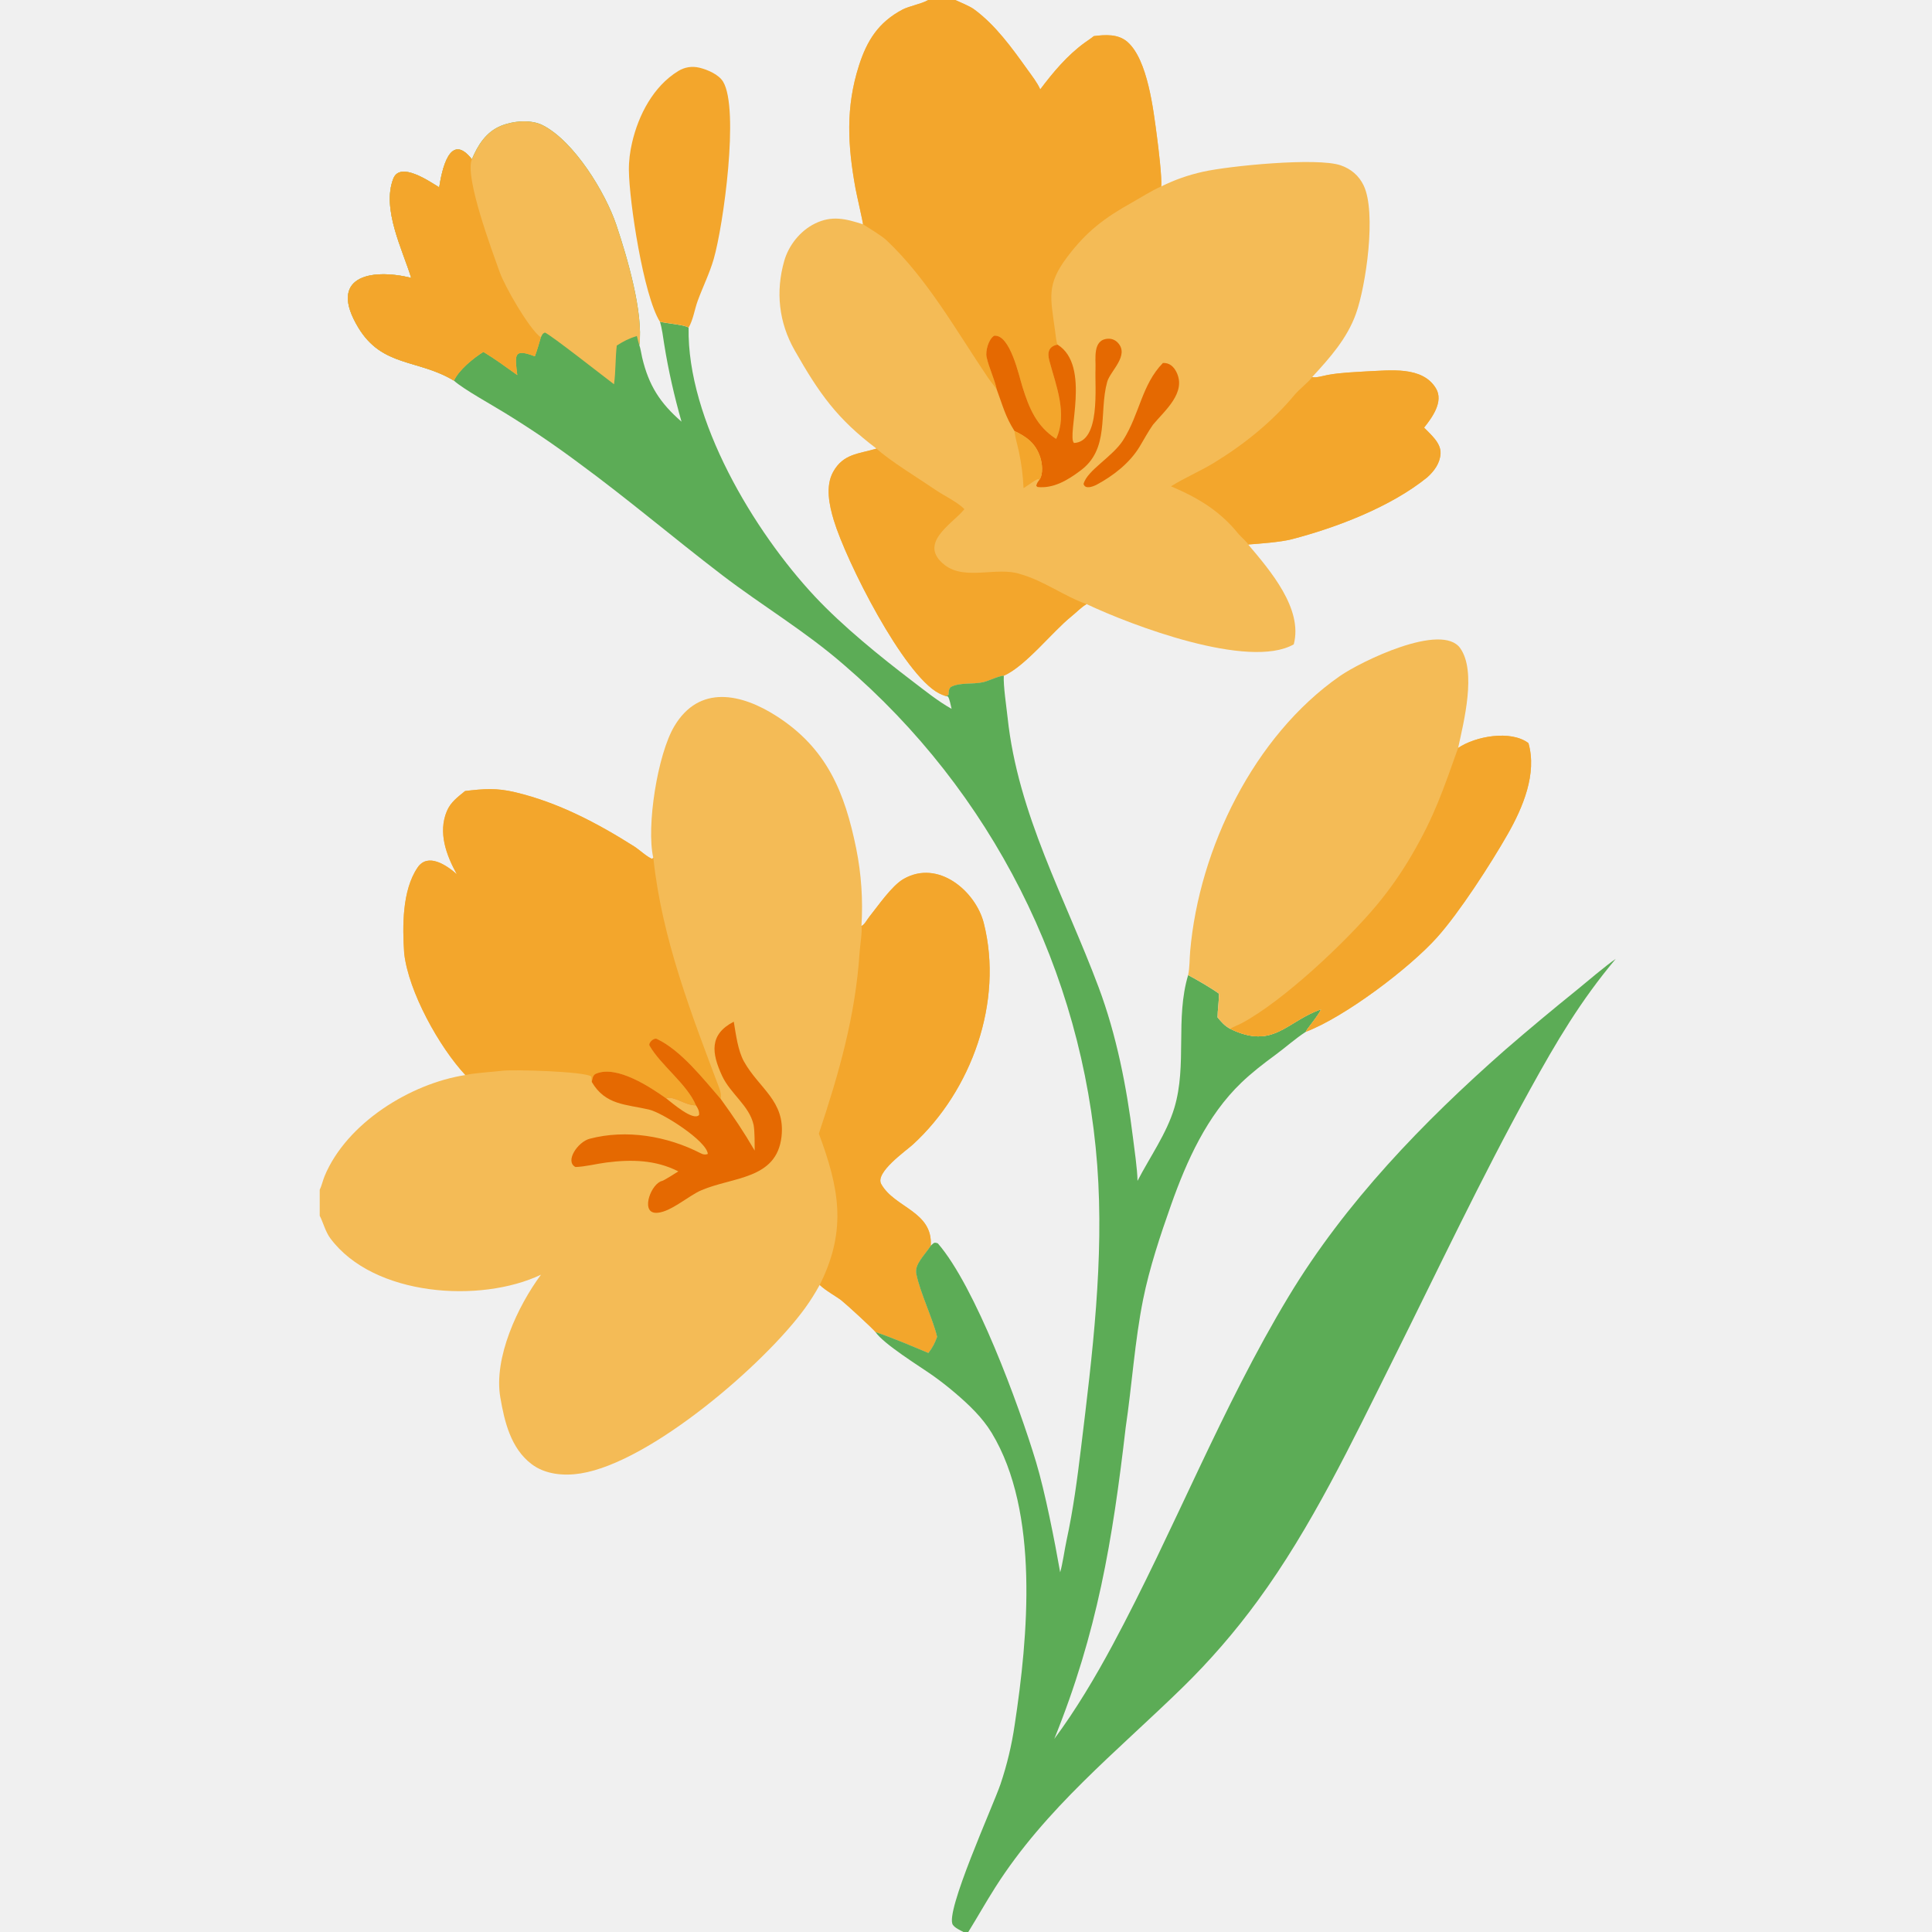
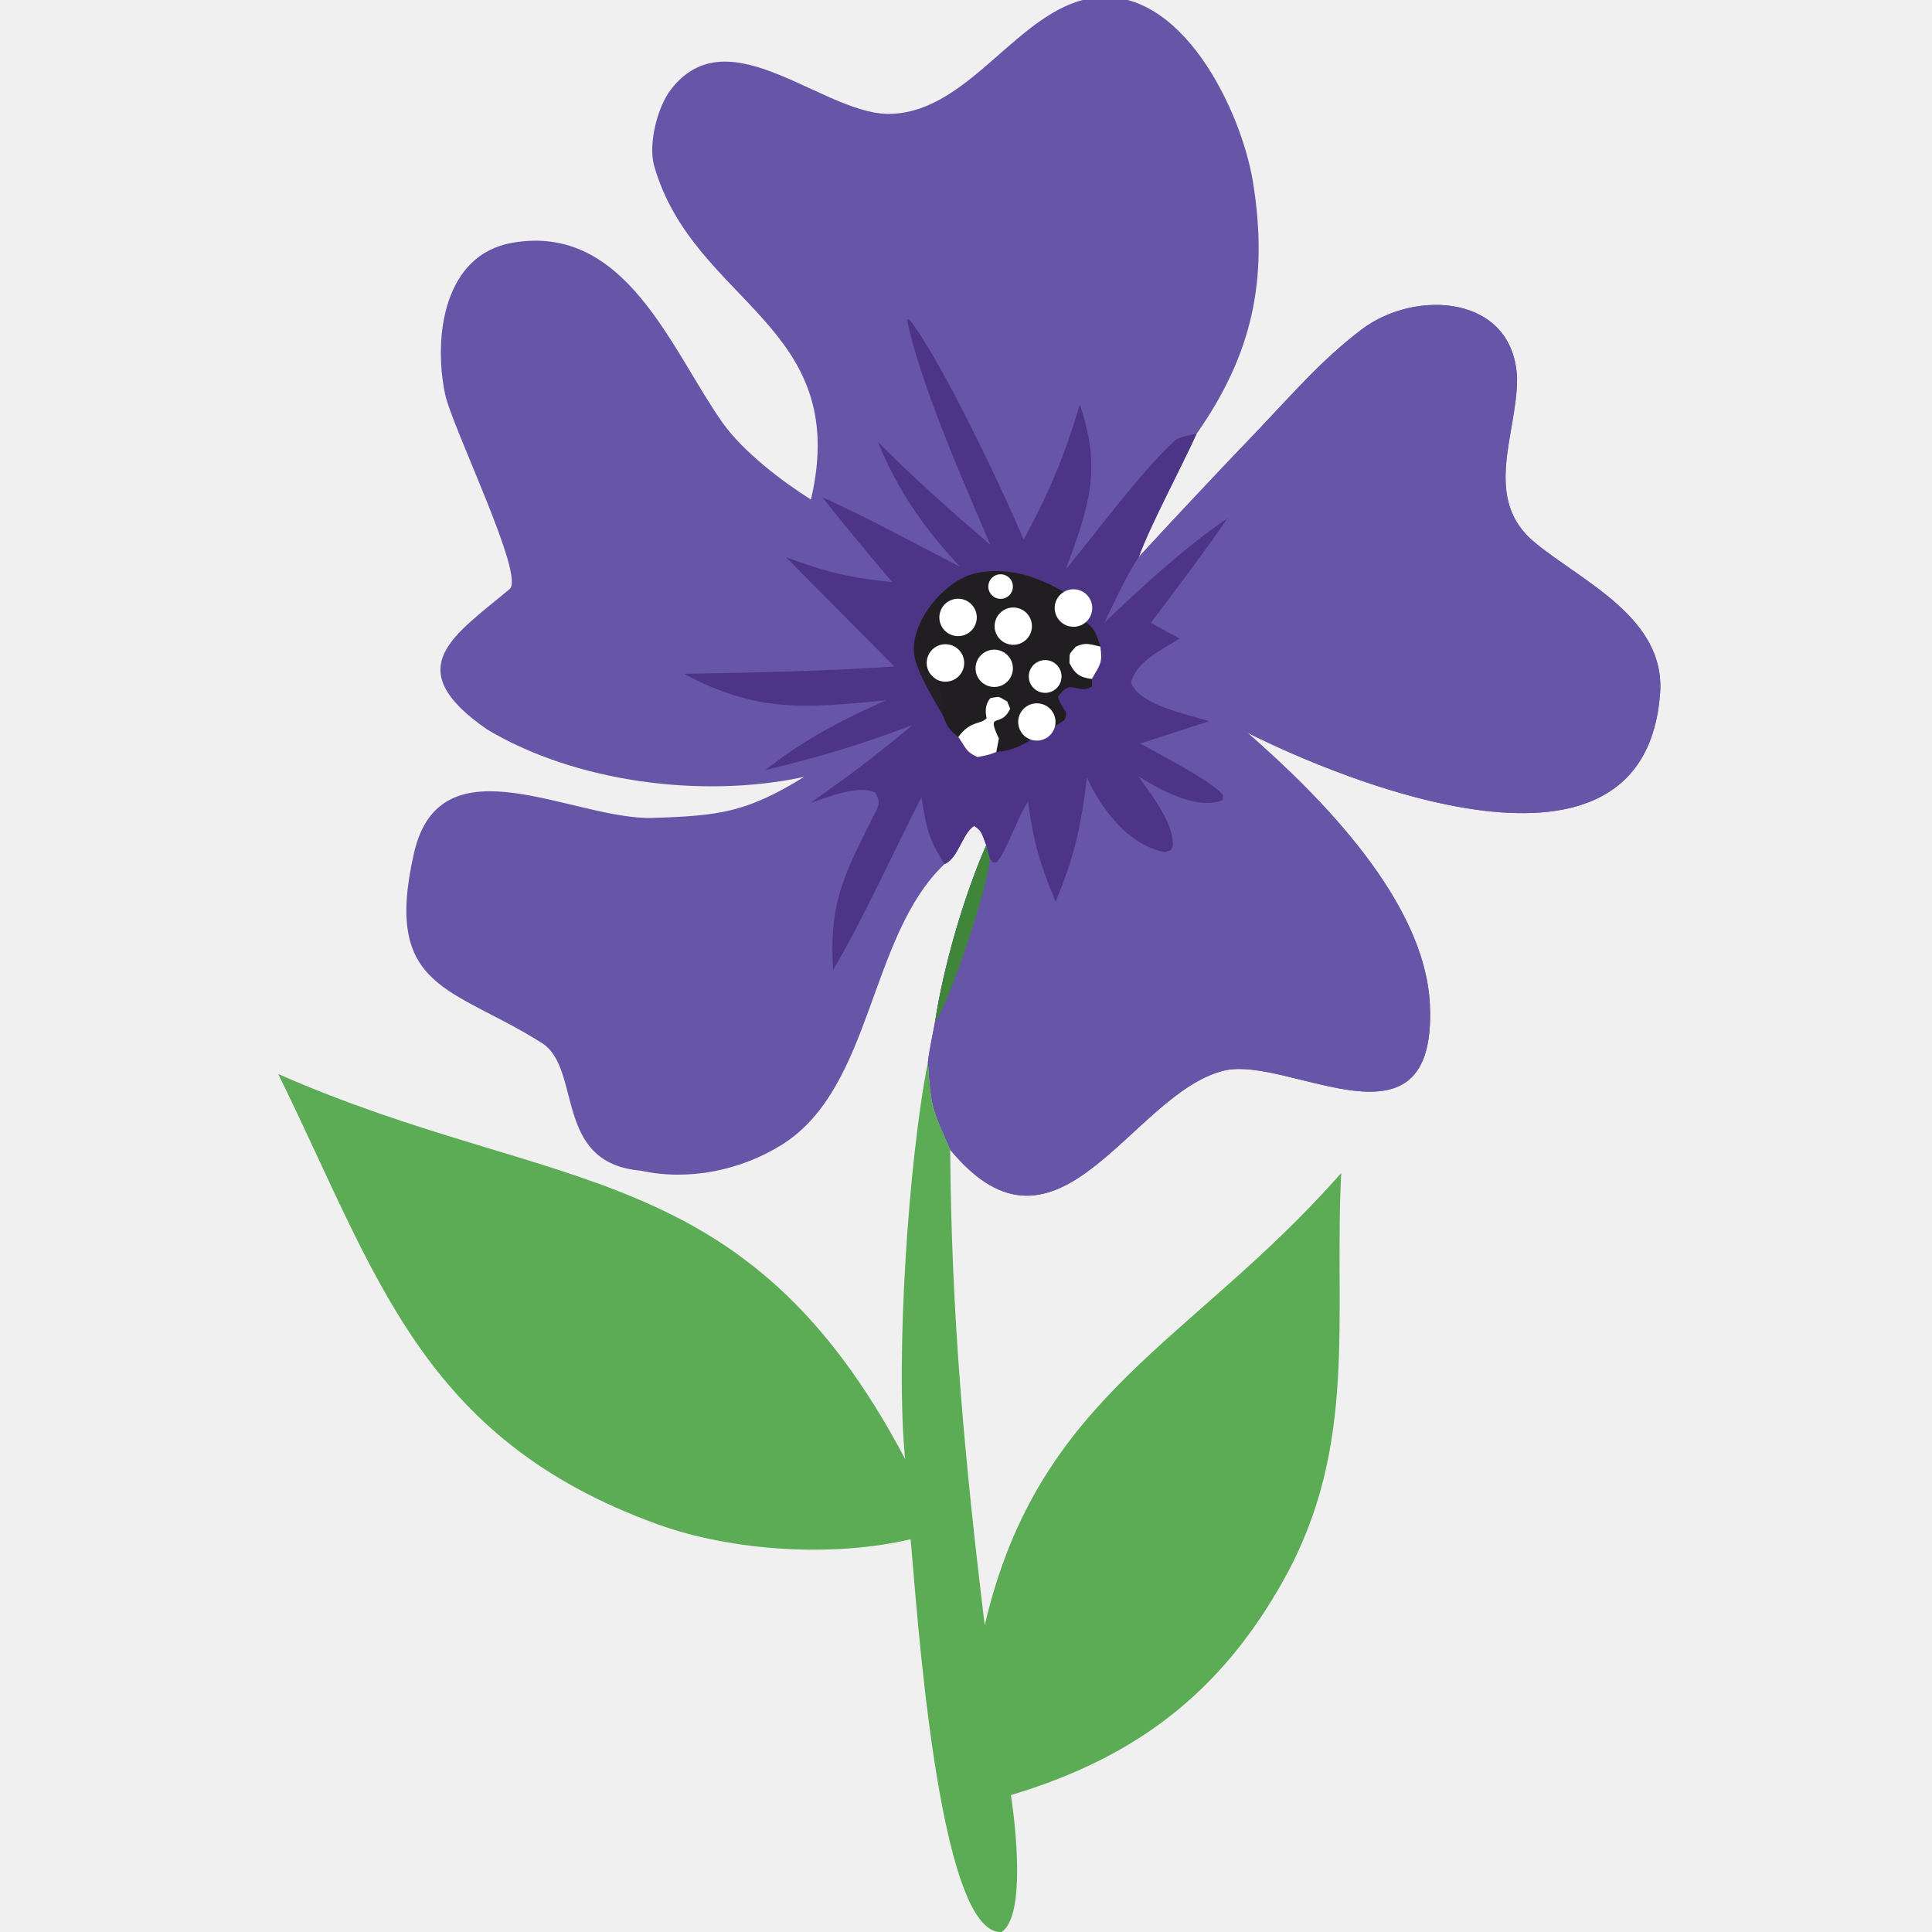
<svg xmlns="http://www.w3.org/2000/svg" width="250" height="250" viewBox="0 0 250 250" fill="none">
-   <path d="M84.53 110.987C83.621 106.948 85.075 97.66 87.245 93.992C90.48 88.524 95.976 89.752 100.538 92.697C106.98 96.856 109.301 102.477 110.795 109.808C111.457 113.101 111.684 116.467 111.471 119.819C111.833 119.702 112.228 118.953 112.488 118.631C113.587 117.271 115.376 114.629 116.909 113.744C121.42 111.138 126.267 115.365 127.3 119.441C129.878 129.612 125.723 141.144 118.121 148.105C117.193 148.945 113.203 151.724 114.028 153.212C115.737 156.294 120.729 156.738 120.439 161.195C119.597 162.477 118.321 163.591 118.565 164.832C119.035 167.223 120.767 170.809 121.258 172.988C120.928 173.868 120.705 174.314 120.133 175.072C118.023 174.189 115.455 173.085 113.289 172.367C113.028 171.992 109.477 168.737 108.891 168.279C108.249 167.776 106.844 167.019 106.068 166.267C105.501 167.306 104.87 168.307 104.177 169.266C98.99 176.438 84.222 189.222 75.126 190.664C72.982 191.007 70.533 190.803 68.752 189.429C66.089 187.386 65.277 183.951 64.74 180.822C63.863 175.707 66.982 169.02 70.002 164.946C62.198 168.66 48.353 167.778 42.749 160.244C42.1 159.371 41.839 158.231 41.372 157.317V153.954C41.588 153.544 41.802 152.668 42.005 152.18C44.87 145.306 53.124 140.21 60.22 139.111C56.838 135.491 52.859 128.335 52.301 123.351C52.071 119.904 52.02 115.229 54.032 112.261C55.369 110.289 57.822 111.978 59.111 113.121C57.747 110.656 56.665 107.728 57.822 104.961C58.309 103.798 59.239 103.128 60.182 102.357C62.663 102.065 64.226 101.937 66.672 102.517C72.213 103.831 77.275 106.495 82.057 109.522C82.734 109.951 83.689 110.865 84.388 111.141L84.53 110.987Z" fill="#F4BB56" />
-   <path d="M60.182 102.357C62.663 102.065 64.226 101.937 66.672 102.517C72.213 103.831 77.275 106.495 82.058 109.522C82.734 109.951 83.689 110.865 84.388 111.142L84.53 110.987C84.537 111.021 84.543 111.054 84.55 111.088C85.652 121.438 89.46 131.214 93.101 140.88C93.265 141.317 93.322 141.736 93.257 142.197C91.034 139.651 88.155 135.933 85.003 134.435C84.603 134.245 83.843 134.954 84.056 135.321C85.541 137.886 88.895 140.269 90.054 143.025C88.679 143.068 87.2 141.752 86.197 142.123C84.208 140.715 79.82 137.771 77.108 138.941C76.697 139.118 76.664 139.59 76.574 139.998L76.507 139.297C75.643 138.638 66.443 138.375 65.008 138.555C63.998 138.681 61.215 138.856 60.22 139.111C56.839 135.491 52.859 128.335 52.301 123.351C52.071 119.904 52.02 115.229 54.032 112.261C55.369 110.289 57.822 111.978 59.111 113.121C57.747 110.656 56.665 107.728 57.822 104.961C58.309 103.798 59.239 103.128 60.182 102.357Z" fill="#F3A62C" />
-   <path d="M111.471 119.819C111.833 119.702 112.228 118.953 112.489 118.631C113.587 117.272 115.376 114.63 116.909 113.744C121.42 111.138 126.267 115.365 127.3 119.441C129.878 129.612 125.723 141.144 118.121 148.106C117.193 148.946 113.203 151.724 114.028 153.212C115.737 156.294 120.729 156.739 120.439 161.195C119.597 162.477 118.321 163.592 118.565 164.832C119.035 167.223 120.767 170.81 121.258 172.989C120.928 173.869 120.705 174.314 120.133 175.072C118.023 174.19 115.455 173.085 113.289 172.367C113.028 171.993 109.477 168.737 108.891 168.279C108.249 167.776 106.844 167.019 106.068 166.267C106.135 166.149 106.16 166.087 106.218 165.968C109.599 159.031 108.561 153.67 105.959 146.689C108.56 138.905 110.702 131.443 111.234 123.2C111.283 122.438 111.603 120.413 111.471 119.819Z" fill="#F3A62C" />
-   <path d="M97.656 148.885C97.651 148.048 97.667 146.377 97.518 145.576C96.974 143.07 94.524 141.553 93.442 139.219C92.084 136.291 91.745 133.856 94.95 132.207C95.23 133.859 95.482 135.941 96.271 137.363C98.237 140.873 101.641 142.458 101.128 147.072C100.508 152.637 94.825 152.27 90.783 154.009C89.15 154.658 86.477 157.137 84.711 156.927C82.93 156.715 84.275 153.116 85.698 152.805C85.916 152.758 87.622 151.68 87.777 151.577C84.83 150.078 81.713 150.013 78.482 150.426C77.184 150.592 75.761 150.967 74.467 151.013C73.049 150.277 74.777 147.759 76.29 147.358C81.042 146.104 86.332 147.002 90.67 149.233C91.006 149.405 91.251 149.449 91.591 149.321C91.456 147.623 85.698 143.976 83.993 143.58C80.984 142.882 78.33 143.011 76.574 139.998C76.664 139.59 76.697 139.117 77.108 138.94C79.82 137.771 84.208 140.715 86.196 142.123C87.2 141.752 88.679 143.068 90.054 143.025C88.894 140.269 85.541 137.886 84.055 135.321C83.843 134.954 84.602 134.244 85.003 134.435C88.155 135.933 91.033 139.651 93.257 142.197C94.961 144.563 96.195 146.379 97.656 148.885Z" fill="#E56901" />
-   <path d="M86.197 142.123C87.201 141.752 88.68 143.068 90.054 143.025C90.327 143.437 90.499 143.78 90.465 144.269C89.737 145.152 86.897 142.655 86.197 142.123Z" fill="#F4BB56" />
-   <path d="M120.108 0H123.612C124.24 0.281 125.519 0.82 126.018 1.185C128.811 3.223 130.95 6.21 132.945 8.995C133.515 9.79 134.23 10.698 134.605 11.567C136.26 9.366 138.102 7.162 140.353 5.531C140.759 5.237 141.147 4.992 141.543 4.671C143.001 4.489 144.681 4.362 145.893 5.426C148.529 7.737 149.252 14.274 149.701 17.611C149.896 19.064 150.376 23.025 150.257 24.126C152.042 23.251 153.746 22.651 155.688 22.218C159.084 21.462 170.424 20.344 173.481 21.392C174.81 21.848 175.84 22.719 176.452 23.99C178.136 27.492 176.757 36.975 175.465 40.587C174.312 43.812 172.082 46.303 169.798 48.785C170.199 48.943 171.326 48.606 171.811 48.517C173.487 48.209 175.18 48.164 176.877 48.054C179.792 47.94 184.07 47.322 185.821 50.272C186.829 51.972 185.302 54.053 184.279 55.331C185.168 56.264 186.473 57.315 186.406 58.683C186.343 59.945 185.585 60.962 184.671 61.78C179.964 65.593 172.948 68.274 167.14 69.781C165.701 70.154 162.934 70.356 161.514 70.458C164.329 73.788 168.637 78.766 167.411 83.38C161.592 86.678 146.381 80.907 140.6 78.17C139.864 78.613 139.274 79.253 138.617 79.781C136.201 81.722 132.681 86.23 129.89 87.439C129.248 87.439 128.005 88.093 127.196 88.275C125.885 88.571 124.128 88.281 123.026 88.901C122.734 89.214 122.772 89.452 122.741 89.891C122.515 90.079 122.644 90.017 122.332 90.058C122.043 89.958 121.761 89.847 121.489 89.705C116.894 87.301 109.481 72.594 107.886 67.299C107.308 65.383 106.782 62.921 107.806 61.066C109.112 58.703 111.092 58.746 113.351 58.068C113.373 58.061 113.395 58.054 113.417 58.047C108.323 54.206 106.009 50.932 102.828 45.334C100.779 41.73 100.343 37.754 101.48 33.76C102.054 31.746 103.538 29.875 105.442 28.934C107.662 27.837 109.471 28.318 111.677 29.026C111.664 28.728 110.838 25.143 110.698 24.368C109.694 18.833 109.407 13.921 111.149 8.481C112.178 5.267 113.661 2.886 116.78 1.24C117.619 0.796 119.178 0.523 120.037 0.04C120.061 0.027 120.084 0.013 120.108 0Z" fill="#F4BB56" />
-   <path d="M120.108 0H123.613C124.241 0.281 125.519 0.82 126.019 1.185C128.811 3.223 130.951 6.21 132.946 8.995C133.515 9.79 134.23 10.698 134.605 11.567C136.26 9.366 138.102 7.162 140.353 5.531C140.759 5.237 141.148 4.992 141.543 4.671C143.002 4.489 144.681 4.362 145.894 5.426C148.529 7.737 149.253 14.274 149.701 17.611C149.896 19.064 150.377 23.025 150.257 24.126C148.92 24.716 147.729 25.507 146.482 26.204C142.879 28.217 140.581 29.969 138.125 33.219C135.375 36.858 135.941 38.47 136.519 42.764C136.564 43.092 136.695 44.389 136.847 44.596C135.639 44.822 135.517 45.665 135.788 46.685C136.648 49.919 138.165 53.526 136.667 56.793C134.124 55.161 133.175 52.831 132.308 50.07C131.851 48.613 130.715 43.252 128.65 43.438C127.916 43.884 127.497 45.415 127.667 46.2C127.983 47.667 128.667 48.942 128.988 50.425C128.687 49.942 128.211 49.411 127.852 48.881C123.777 42.861 120.034 36.112 114.721 31.099C114.066 30.481 112.469 29.54 111.677 29.026C111.665 28.728 110.838 25.143 110.698 24.368C109.694 18.833 109.407 13.921 111.15 8.481C112.179 5.267 113.662 2.886 116.78 1.24C117.619 0.796 119.178 0.523 120.037 0.04C120.061 0.027 120.084 0.013 120.108 0Z" fill="#F3A62C" />
-   <path d="M113.417 58.048C115.137 59.633 119.055 62.017 121.054 63.39C122.145 64.139 123.876 64.946 124.792 65.878L124.688 66.005C123.202 67.802 118.686 70.346 122.251 73.116C124.885 75.162 129.002 73.289 132 74.279C135.12 75.166 137.701 77.16 140.6 78.17C139.864 78.613 139.275 79.253 138.617 79.782C136.201 81.722 132.681 86.23 129.89 87.44C129.248 87.439 128.005 88.094 127.196 88.276C125.885 88.572 124.128 88.281 123.026 88.902C122.735 89.214 122.772 89.453 122.742 89.892C122.515 90.08 122.644 90.018 122.332 90.058C122.043 89.958 121.761 89.847 121.49 89.705C116.894 87.301 109.481 72.595 107.886 67.3C107.308 65.383 106.782 62.921 107.806 61.067C109.112 58.703 111.092 58.746 113.351 58.069C113.373 58.062 113.395 58.055 113.417 58.048Z" fill="#F3A62C" />
-   <path d="M169.798 48.785C170.199 48.943 171.326 48.607 171.811 48.518C173.487 48.209 175.18 48.164 176.877 48.054C179.792 47.941 184.07 47.323 185.821 50.272C186.829 51.972 185.302 54.053 184.279 55.331C185.168 56.264 186.473 57.316 186.406 58.684C186.343 59.945 185.585 60.963 184.671 61.78C179.964 65.593 172.948 68.274 167.14 69.781C165.701 70.155 162.934 70.356 161.514 70.458C161.411 70.17 160.54 69.433 160.268 69.096C157.848 66.101 155.043 64.421 151.524 62.927C153.281 61.833 155.336 60.954 157.044 59.915C160.936 57.547 164.607 54.599 167.522 51.088C168.116 50.373 169.405 49.382 169.798 48.785Z" fill="#F3A62C" />
-   <path d="M128.987 50.425C128.666 48.942 127.983 47.667 127.666 46.2C127.497 45.416 127.916 43.884 128.649 43.439C130.714 43.253 131.85 48.613 132.308 50.071C133.175 52.831 134.123 55.162 136.667 56.793C138.165 53.526 136.648 49.92 135.788 46.685C135.517 45.666 135.639 44.822 136.847 44.597C141.23 47.306 137.988 56.396 138.976 57.322C142.438 57.158 141.654 50.082 141.759 47.753C141.818 46.454 141.342 43.957 143.354 43.833C143.834 43.801 144.303 43.985 144.634 44.334C146.207 45.987 143.658 48 143.267 49.421C142.156 53.459 143.68 58.18 139.667 61.001C138.121 62.151 136.296 63.239 134.26 63.019L134.09 62.871C134.195 62.481 134.237 62.45 134.48 62.116C135.033 61.358 134.873 59.927 134.579 59.087C133.972 57.35 132.889 56.545 131.277 55.773C130.094 53.929 129.746 52.46 128.987 50.425Z" fill="#E56901" />
-   <path d="M131.276 55.773C132.888 56.545 133.971 57.35 134.578 59.086C134.872 59.927 135.033 61.358 134.479 62.116L134.391 61.994C134.101 61.97 132.959 62.867 132.446 63.166C132.379 61.587 132.179 60.017 131.85 58.472C131.662 57.579 131.367 56.665 131.276 55.773Z" fill="#F3A62C" />
-   <path d="M150.482 46.968C151.327 46.928 151.874 47.433 152.231 48.147C153.565 50.821 150.692 53.148 149.188 54.968C148.563 55.857 148.041 56.844 147.479 57.775C146.202 59.896 144.085 61.554 141.892 62.728C141.39 62.976 140.424 63.353 140.212 62.624C140.669 60.854 143.964 59.115 145.33 56.962C147.478 53.574 147.725 49.795 150.482 46.968Z" fill="#E56901" />
-   <path d="M61.062 20.609C61.832 18.761 62.917 17.054 64.833 16.279C66.419 15.637 68.703 15.426 70.236 16.209C74.311 18.291 78.354 24.94 79.752 29.101C81.18 33.352 83.261 40.45 82.732 44.67C82.866 44.995 83.005 45.888 83.098 46.282C83.953 49.883 85.398 52.141 88.188 54.564C87.256 51.285 86.479 47.891 85.944 44.525C85.799 43.61 85.67 42.497 85.392 41.626C86.447 41.885 88.62 42.02 89.106 42.398C88.888 54.313 97.565 68.782 105.471 77.215C109.044 81.026 113.881 84.953 118.033 88.114C119.675 89.364 121.331 90.71 123.136 91.727C123.044 91.339 122.867 90.394 122.662 90.132L122.332 90.058C122.644 90.018 122.515 90.08 122.742 89.891C122.773 89.453 122.735 89.214 123.026 88.901C124.129 88.281 125.885 88.572 127.197 88.276C128.005 88.093 129.248 87.439 129.891 87.439C129.816 88.736 130.234 91.462 130.38 92.83C131.712 105.369 137.832 116.179 142.165 127.764C144.468 133.923 145.784 140.61 146.595 147.129C146.783 148.644 147.178 151.311 147.194 152.805C148.813 149.678 150.958 146.687 151.957 143.369C153.634 137.803 152.055 131.819 153.744 126.178C154.902 126.793 156.684 127.819 157.731 128.578C157.735 129.696 157.551 130.714 157.551 131.652C158.078 132.279 158.445 132.728 159.178 133.124C164.815 135.875 166.469 132.14 170.961 130.6C170.455 131.636 169.096 133.129 168.97 133.517C167.587 134.415 166.352 135.534 165.035 136.504C163.502 137.627 161.989 138.793 160.617 140.11C156.18 144.37 153.554 150.215 151.53 155.934C150.152 159.824 148.734 164.085 147.92 168.139C146.83 173.565 146.478 179.238 145.663 184.716C143.96 199.404 141.98 211.268 136.426 225.011C139.193 221.301 141.778 216.943 143.965 212.872C151.933 198.043 158.059 182.166 166.767 167.732C174.1 155.579 184.168 145.171 194.769 135.846C197.829 133.201 200.935 130.608 204.084 128.069C205.277 127.096 207.863 124.885 209.075 124.081C204.509 129.519 201.427 134.751 197.993 140.973C191.649 152.472 186.041 164.363 180.18 176.11C174.941 186.613 169.692 197.656 162.747 207.134C159.807 211.157 156.538 214.928 152.972 218.408C144.425 226.744 135.31 233.978 128.794 244.215C127.563 246.149 126.49 248.073 125.295 250H124.673C124.232 249.764 123.597 249.495 123.302 249.077C122.204 247.522 128.523 233.652 129.471 230.848C130.308 228.363 130.919 225.807 131.297 223.213C133.034 211.816 134.532 195.664 128.325 185.415C127.119 183.424 125.363 181.755 123.602 180.255C122.667 179.456 121.696 178.698 120.693 177.985C118.913 176.738 114.353 173.931 113.29 172.367C115.456 173.085 118.024 174.19 120.133 175.072C120.705 174.314 120.928 173.869 121.258 172.988C120.768 170.809 119.036 167.223 118.565 164.832C118.322 163.591 119.598 162.477 120.44 161.195C120.842 160.824 120.869 160.709 121.357 160.894C126.184 166.442 131.828 181.753 134.064 189.182C135.239 193.086 136.483 199.439 137.185 203.452C137.493 202.434 137.766 200.462 138.008 199.343C138.876 195.339 139.391 191.425 139.884 187.365C141.353 175.275 142.895 162.969 141.982 150.781C140.092 125.698 128.296 102.4 109.2 86.028C104.146 81.634 98.715 78.445 93.428 74.404C87.151 69.606 81.183 64.518 74.798 59.845C71.708 57.542 68.515 55.381 65.228 53.369C63.748 52.448 59.927 50.339 58.742 49.257C54.098 46.452 49.481 47.529 46.379 42.411C42.414 35.87 47.798 34.651 53.207 35.95C52.091 32.307 49.369 27.019 50.895 23.115C51.786 20.838 55.599 23.495 56.834 24.245C57.159 22.118 58.181 16.936 61.062 20.609Z" fill="#5CAC56" />
-   <path d="M61.062 20.609C61.832 18.761 62.917 17.054 64.833 16.279C66.419 15.637 68.703 15.426 70.236 16.209C74.311 18.291 78.354 24.94 79.752 29.101C81.18 33.352 83.261 40.45 82.732 44.67C82.616 44.348 82.498 43.823 82.409 43.477C81.354 43.812 80.738 44.127 79.81 44.716C79.615 46.358 79.686 48.038 79.456 49.724C78.304 48.865 71.333 43.372 70.51 43.032C70.153 43.196 70.201 43.269 69.981 43.667C69.746 44.457 69.504 45.348 69.206 46.108C66.434 45.042 66.615 45.923 66.936 48.532C65.508 47.515 64.049 46.439 62.552 45.534C61.253 46.34 59.384 47.863 58.742 49.257C54.098 46.452 49.481 47.529 46.379 42.411C42.414 35.87 47.798 34.651 53.207 35.95C52.091 32.307 49.369 27.019 50.895 23.115C51.786 20.838 55.599 23.495 56.834 24.245C57.159 22.118 58.181 16.936 61.062 20.609Z" fill="#F4BB56" />
-   <path d="M56.834 24.245C57.159 22.118 58.181 16.936 61.062 20.61C60.086 22.895 63.717 32.555 64.66 35.207C65.333 37.101 68.442 42.519 69.981 43.667C69.746 44.458 69.505 45.348 69.206 46.109C66.434 45.043 66.615 45.923 66.936 48.532C65.508 47.515 64.049 46.439 62.552 45.535C61.253 46.34 59.384 47.863 58.742 49.257C54.098 46.452 49.481 47.529 46.379 42.412C42.414 35.87 47.798 34.651 53.207 35.95C52.091 32.308 49.369 27.019 50.895 23.115C51.786 20.839 55.599 23.495 56.834 24.245Z" fill="#F3A62C" />
-   <path d="M153.744 126.178C153.95 125.233 153.919 124.091 154.006 123.098C155.17 109.782 162.264 95.234 173.365 87.491C176.059 85.611 186.57 80.476 188.962 83.888C191.07 86.894 189.423 93.371 188.681 96.784C190.917 95.266 195.487 94.426 197.78 96.159C198.917 100.113 197.053 104.5 195.114 107.907C192.911 111.777 188.85 118.065 185.96 121.29C182.354 125.317 173.976 131.622 168.97 133.517C169.096 133.129 170.454 131.636 170.961 130.599C166.469 132.14 164.815 135.875 159.177 133.124C158.445 132.728 158.078 132.279 157.551 131.652C157.55 130.714 157.734 129.696 157.731 128.578C156.684 127.819 154.902 126.793 153.744 126.178Z" fill="#F4BB56" />
-   <path d="M188.681 96.784C190.918 95.266 195.487 94.427 197.781 96.159C198.917 100.114 197.053 104.5 195.115 107.907C192.911 111.777 188.85 118.065 185.96 121.291C182.354 125.317 173.977 131.622 168.97 133.517C169.096 133.129 170.455 131.636 170.961 130.599C166.469 132.14 164.815 135.875 159.178 133.124C159.648 132.844 160.253 132.626 160.683 132.396C166.056 129.533 174.169 121.877 178.1 117.178C179.804 115.135 181.334 112.953 182.673 110.655C185.654 105.569 186.765 102.13 188.681 96.784Z" fill="#F3A62C" />
-   <path d="M85.391 41.627C83.261 38.218 81.424 26.096 81.378 22.041C81.364 20.806 81.518 19.636 81.796 18.437C82.619 14.888 84.537 11.178 87.748 9.202C88.599 8.679 89.538 8.529 90.509 8.762C91.533 9.008 93.009 9.633 93.573 10.577C95.685 14.105 93.614 29.172 92.351 33.528C91.812 35.39 90.947 37.112 90.283 38.927C89.868 40.063 89.713 41.344 89.106 42.398C88.62 42.02 86.447 41.885 85.391 41.627Z" fill="#F3A62C" />
+   <g clip-path="url(#clip0_114_162)">
+     <path d="M104.934 64.643C110.264 41.965 89.761 39.299 84.653 21.479C83.868 18.742 84.998 13.955 86.809 11.593C94.386 1.71 106.872 15.261 115.533 14.724C125.526 14.232 131.788 1.389 141.095 -0.213C152.822 -2.232 160.668 14.414 162.143 23.609C164.17 36.242 162.027 45.883 154.826 56.158C152.771 60.673 148.908 67.846 147.355 72.072C152.538 66.454 157.774 60.887 163.064 55.37C167.389 50.815 171.047 46.551 176.168 42.652C183.154 37.333 195.979 38.12 196.311 49.064C196.278 56.308 191.755 64.595 198.632 70.231C204.865 75.339 215.536 79.986 214.814 89.722C212.772 117.241 173.702 100.977 161.401 94.805C170.988 103.165 184.411 116.705 185.026 129.993C185.968 150.35 166.721 136.496 158.371 138.538C146.364 141.475 136.938 165.679 122.956 148.777C120.603 143.355 120.49 143.514 120.072 137.419C120.185 136.233 120.746 133.587 120.98 132.311C122.081 125.09 124.708 116.009 127.622 109.362C127.063 108.02 127.132 107.518 126.046 106.877C124.505 107.843 124.024 111.055 122.238 111.797C112.377 121.109 112.973 140.684 101.228 148.091C95.888 151.458 89.085 152.845 82.924 151.483C71.53 150.518 75.363 138.286 70.112 134.96C58.55 127.637 49.513 128.134 53.572 110.38C57.004 95.37 74.209 106.18 84.549 105.836C93.119 105.55 96.589 105.132 104.054 100.53C90.761 103.388 74.359 101.181 63.01 94.379C51.482 86.391 58.817 82.226 65.952 76.216C67.979 74.508 58.453 55.219 57.578 50.934C56.059 43.493 57.457 32.952 66.295 31.414C80.991 28.857 86.818 45.218 93.485 54.68C96.152 58.451 101.203 62.294 104.934 64.643Z" fill="#6755A8" />
+     <path d="M147.354 72.072C152.537 66.454 157.774 60.887 163.063 55.37C167.388 50.816 171.047 46.551 176.168 42.652C183.154 37.333 195.979 38.121 196.311 49.065C196.278 56.308 191.755 64.596 198.631 70.231C204.865 75.339 215.536 79.986 214.814 89.722C212.772 117.241 173.702 100.978 161.401 94.805C170.987 103.165 184.411 116.705 185.025 129.994C185.968 150.35 166.721 136.496 158.371 138.538C146.363 141.475 136.937 165.679 122.956 148.777C120.603 143.355 120.49 143.514 120.072 137.419C120.185 136.233 120.746 133.588 120.979 132.311C122.081 125.09 124.707 116.009 127.621 109.362L128.107 111.127L128.416 111.545L128.951 111.617C130.379 109.929 131.466 106.148 133.022 103.723C133.803 109.251 134.52 111.619 136.589 116.661C139.004 111.058 139.965 106.543 140.644 100.609C142.52 104.731 146.047 109.416 150.787 110.273C151.668 109.907 151.445 110.153 151.768 109.417C151.82 106.329 149.084 103.043 147.311 100.452C150.103 102.18 154.861 104.892 158.231 103.529L158.242 102.839C156.552 100.935 150.043 97.605 147.528 96.212L156.474 93.32C153.573 92.424 147.342 91.207 146.358 88.308C147.041 85.607 150.213 84.154 152.635 82.633L148.915 80.596C152.271 76.129 155.664 71.679 158.831 67.076C153.699 70.494 147.309 76.333 142.907 80.573C144.216 77.872 145.715 74.527 147.354 72.072Z" fill="#6755A8" />
+     <path d="M127.622 109.362L128.108 111.127C127.706 115.207 122.937 129.46 120.98 132.311C122.081 125.09 124.708 116.009 127.622 109.362Z" fill="#3F863A" />
+     <path d="M128.148 70.504C124.706 62.394 119.105 49.765 117.37 41.411L117.62 41.293C121.677 46.288 129.886 63.671 132.454 69.823C135.829 63.609 137.718 59.063 139.73 52.35C142.624 60.848 140.906 65.463 137.933 73.654C142.119 68.617 147.307 61.41 152.059 56.983C152.556 56.52 154.106 56.257 154.826 56.158C152.771 60.673 148.908 67.846 147.355 72.072C145.716 74.526 144.216 77.872 142.907 80.573C147.309 76.332 153.7 70.494 158.831 67.076C155.664 71.679 152.272 76.128 148.916 80.596L152.635 82.633C150.213 84.154 147.041 85.607 146.358 88.308C147.342 91.207 153.573 92.423 156.474 93.32L147.529 96.212C150.043 97.605 156.553 100.935 158.242 102.838L158.232 103.528C154.861 104.891 150.103 102.179 147.311 100.452C149.084 103.043 151.82 106.329 151.769 109.416C151.446 110.153 151.668 109.906 150.787 110.272C146.047 109.416 142.521 104.731 140.645 100.609C139.965 106.543 139.004 111.058 136.589 116.661C134.52 111.619 133.804 109.251 133.022 103.723C131.467 106.148 130.379 109.929 128.951 111.617L128.416 111.545L128.108 111.127L127.622 109.362C127.063 108.02 127.132 107.518 126.046 106.877C124.505 107.843 124.024 111.055 122.238 111.797C120.066 108.488 119.896 107.136 119.238 103.166C115.773 109.899 111.514 119.322 107.793 125.509C107.247 116.246 109.49 112.749 113.501 104.632C113.893 103.838 113.627 103.251 113.253 102.545C110.996 101.533 107.237 103.129 104.832 103.911C109.775 100.474 113.458 97.692 118.064 93.825C111.155 96.427 106.201 97.919 99.019 99.647C103.86 95.82 109.037 93.083 114.656 90.623C104.208 91.599 98.143 92.312 88.498 87.196C97.264 87.043 107.023 86.839 115.727 86.246L101.703 72.102C106.972 74.055 109.893 74.738 115.469 75.338C112.39 71.731 109.373 68.07 106.421 64.357C111.808 66.725 118.836 70.574 124.22 73.338C119.594 68.35 116.18 63.535 113.603 57.186C118.201 61.843 123.187 66.238 128.148 70.504Z" fill="#4D3486" />
+     <path d="M118.426 85.34C117.261 81.025 122.088 75.081 126.249 74.183C130.385 73.29 134.128 74.57 137.662 76.588C138.748 75.942 140.148 76.235 140.884 77.261C141.62 78.288 141.447 79.707 140.486 80.527C141.7 81.311 141.94 82.259 142.386 83.668C142.689 85.844 142.362 85.96 141.284 87.858L141.315 88.832C139.395 90.012 138.645 87.617 136.902 90.149C137.581 92.275 138.318 91.745 137.744 93.186L136.526 93.948C136.377 94.62 135.948 95.197 135.347 95.533C134.746 95.869 134.03 95.932 133.379 95.707C131.919 96.684 130.708 97.154 128.924 97.305C127.918 97.715 127.539 97.77 126.486 97.963C124.988 97.286 125.032 96.851 124.005 95.366C122.81 94.497 122.501 93.859 121.992 92.52C120.769 90.364 119.088 87.666 118.426 85.34Z" fill="#201E20" />
+     <path d="M124.005 95.366C125.577 93.208 126.839 93.806 127.667 92.938C127.701 92.903 127.167 91.494 128.158 90.331C129.541 90.116 129.004 90.048 130.332 90.764L130.715 91.709C129.514 94.342 127.542 91.911 129.253 95.562L128.924 97.305C127.917 97.715 127.539 97.77 126.486 97.963C124.988 97.285 125.032 96.851 124.005 95.366Z" fill="white" />
+     <path d="M137.662 76.588C138.748 75.942 140.148 76.234 140.884 77.261C141.62 78.287 141.447 79.707 140.486 80.527C139.787 81.122 138.813 81.274 137.966 80.919C137.12 80.564 136.545 79.763 136.481 78.847C136.417 77.931 136.874 77.058 137.662 76.588Z" fill="white" />
+     <path d="M120.348 87.169C119.639 86.148 119.817 84.757 120.76 83.947C121.704 83.138 123.106 83.172 124.009 84.027C124.911 84.882 125.021 86.281 124.263 87.266C123.505 88.251 122.124 88.503 121.066 87.851C120.782 87.676 120.538 87.443 120.348 87.169Z" fill="white" />
+     <path d="M133.379 95.707C132.152 95.283 131.48 93.965 131.857 92.723C132.234 91.481 133.526 90.759 134.781 91.089C136.037 91.418 136.808 92.681 136.526 93.948C136.377 94.62 135.948 95.196 135.347 95.532C134.746 95.868 134.03 95.932 133.379 95.707Z" fill="white" />
+     <path d="M141.284 87.858C139.722 87.669 139.085 87.196 138.388 85.8C138.437 84.323 138.239 84.851 139.177 83.704C140.397 83.08 141.015 83.352 142.386 83.668C142.689 85.844 142.362 85.96 141.284 87.858Z" fill="white" />
+     <path d="M118.426 85.339C119.005 86.145 119.409 86.934 120.348 87.17C120.538 87.444 120.782 87.676 121.066 87.851C121.689 89.325 122.323 90.879 121.992 92.52C120.769 90.364 119.088 87.666 118.426 85.339Z" fill="#232127" />
+     <path d="M122.666 77.857C123.439 77.36 124.426 77.343 125.216 77.812C126.005 78.282 126.461 79.158 126.392 80.074C126.324 80.99 125.743 81.789 124.893 82.136C123.733 82.61 122.405 82.122 121.827 81.012C121.249 79.901 121.613 78.534 122.666 77.857Z" fill="white" />
+     <path d="M127.294 84.481C128.022 83.986 128.961 83.925 129.746 84.323C130.531 84.721 131.038 85.514 131.069 86.394C131.1 87.273 130.65 88.1 129.895 88.551C128.773 89.223 127.321 88.88 126.617 87.779C125.913 86.678 126.213 85.216 127.294 84.481Z" fill="white" />
+     <path d="M129.688 79.078C130.731 78.314 132.19 78.506 132.999 79.513C133.808 80.521 133.68 81.987 132.709 82.839C132.042 83.425 131.107 83.597 130.274 83.288C129.442 82.978 128.847 82.237 128.724 81.358C128.602 80.479 128.972 79.603 129.688 79.078Z" fill="white" />
+     <path d="M134.185 85.698C134.849 85.316 135.668 85.321 136.326 85.712C136.985 86.103 137.382 86.819 137.364 87.585C137.345 88.351 136.916 89.047 136.239 89.407C135.217 89.95 133.949 89.574 133.389 88.562C132.828 87.55 133.183 86.276 134.185 85.698Z" fill="white" />
+     <path d="M128.7 74.513C129.461 74.087 130.422 74.351 130.858 75.106C131.293 75.861 131.041 76.826 130.291 77.27C129.798 77.563 129.185 77.568 128.688 77.283C128.19 76.998 127.884 76.468 127.886 75.895C127.889 75.321 128.2 74.794 128.7 74.513Z" fill="white" />
+     <path d="M117.121 188.795C115.85 175.78 117.55 150.165 120.072 137.419C120.49 143.514 120.603 143.355 122.956 148.777C123.104 170.375 124.836 188.981 127.423 210.31C134.387 180.356 154.286 173.731 173.55 151.79C172.602 170.63 175.781 187.03 166.17 204.324C157.953 219.107 146.897 227.459 130.815 232.285C131.387 236.071 132.779 247.881 129.615 249.995C121.251 250.56 118.565 206.565 117.829 199.18C107.777 201.55 94.721 200.73 85.081 197.24C54.364 186.118 48.794 164.938 36 138.976C71.934 154.77 96.36 149.416 117.121 188.795Z" fill="#5CAC56" />
+   </g>
+   <defs>
+     <clipPath id="clip0_114_162">
+       <rect width="250" height="250" fill="white" />
+     </clipPath>
+   </defs>
</svg>
